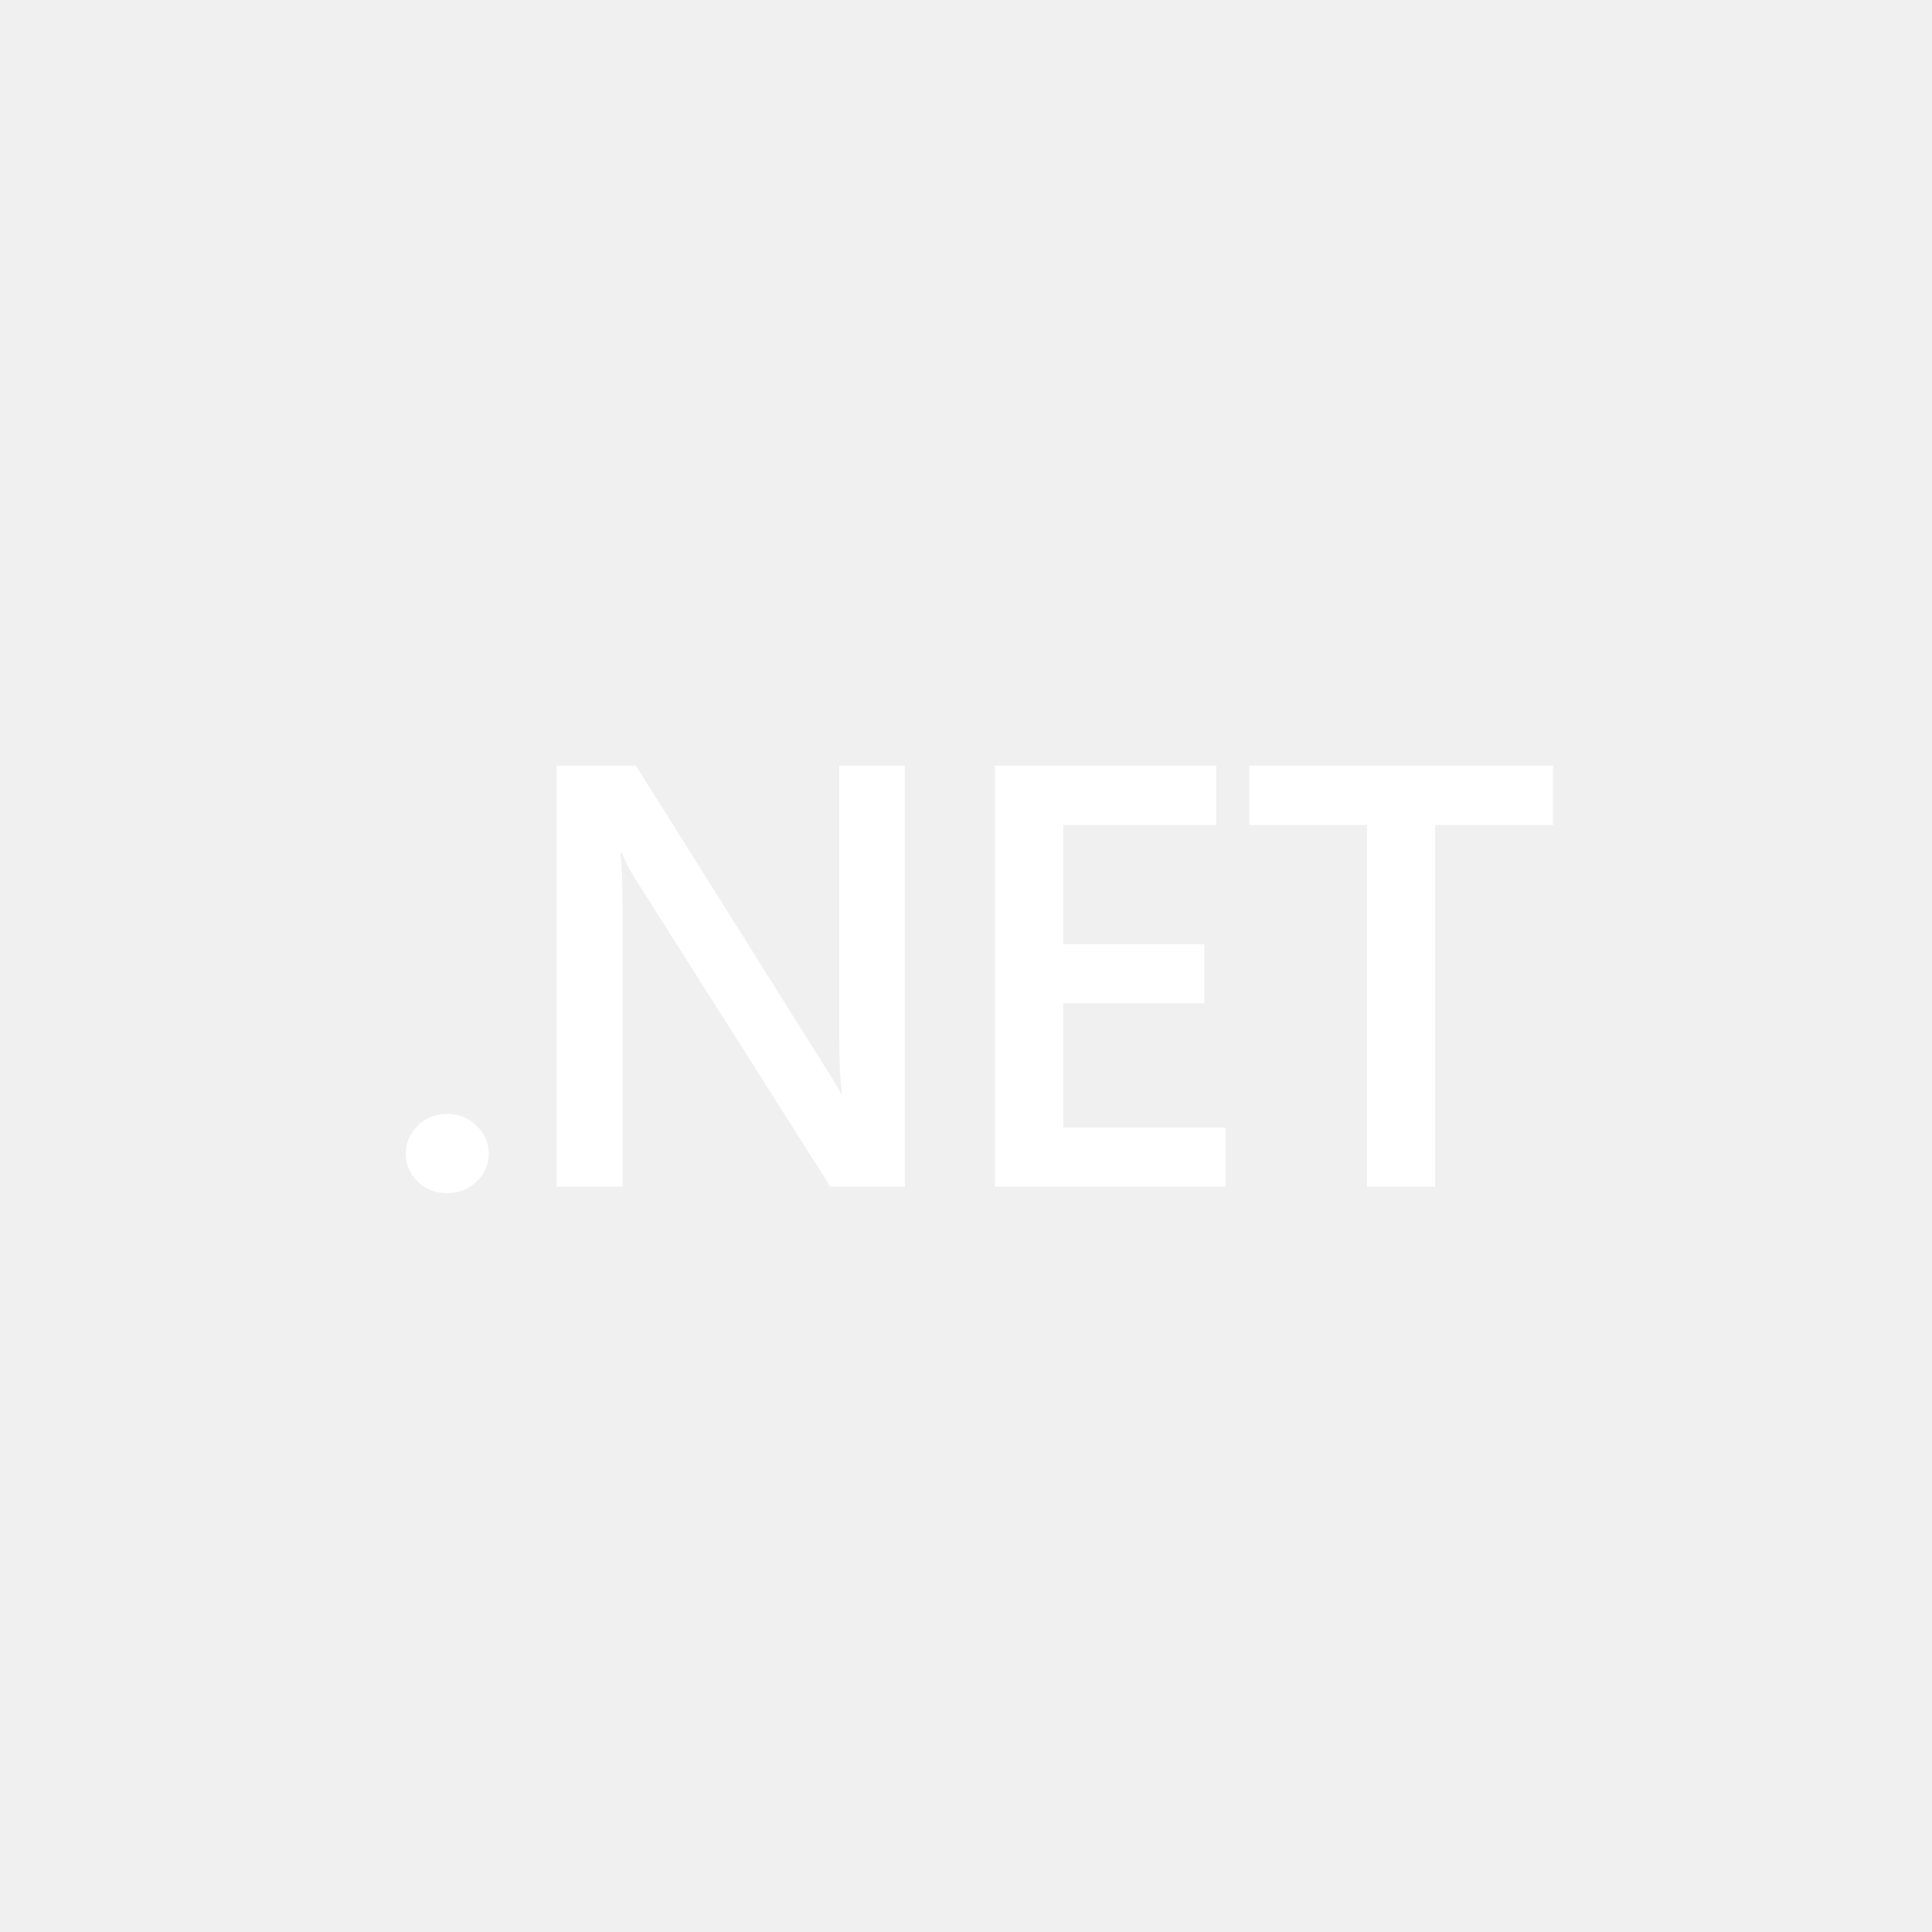
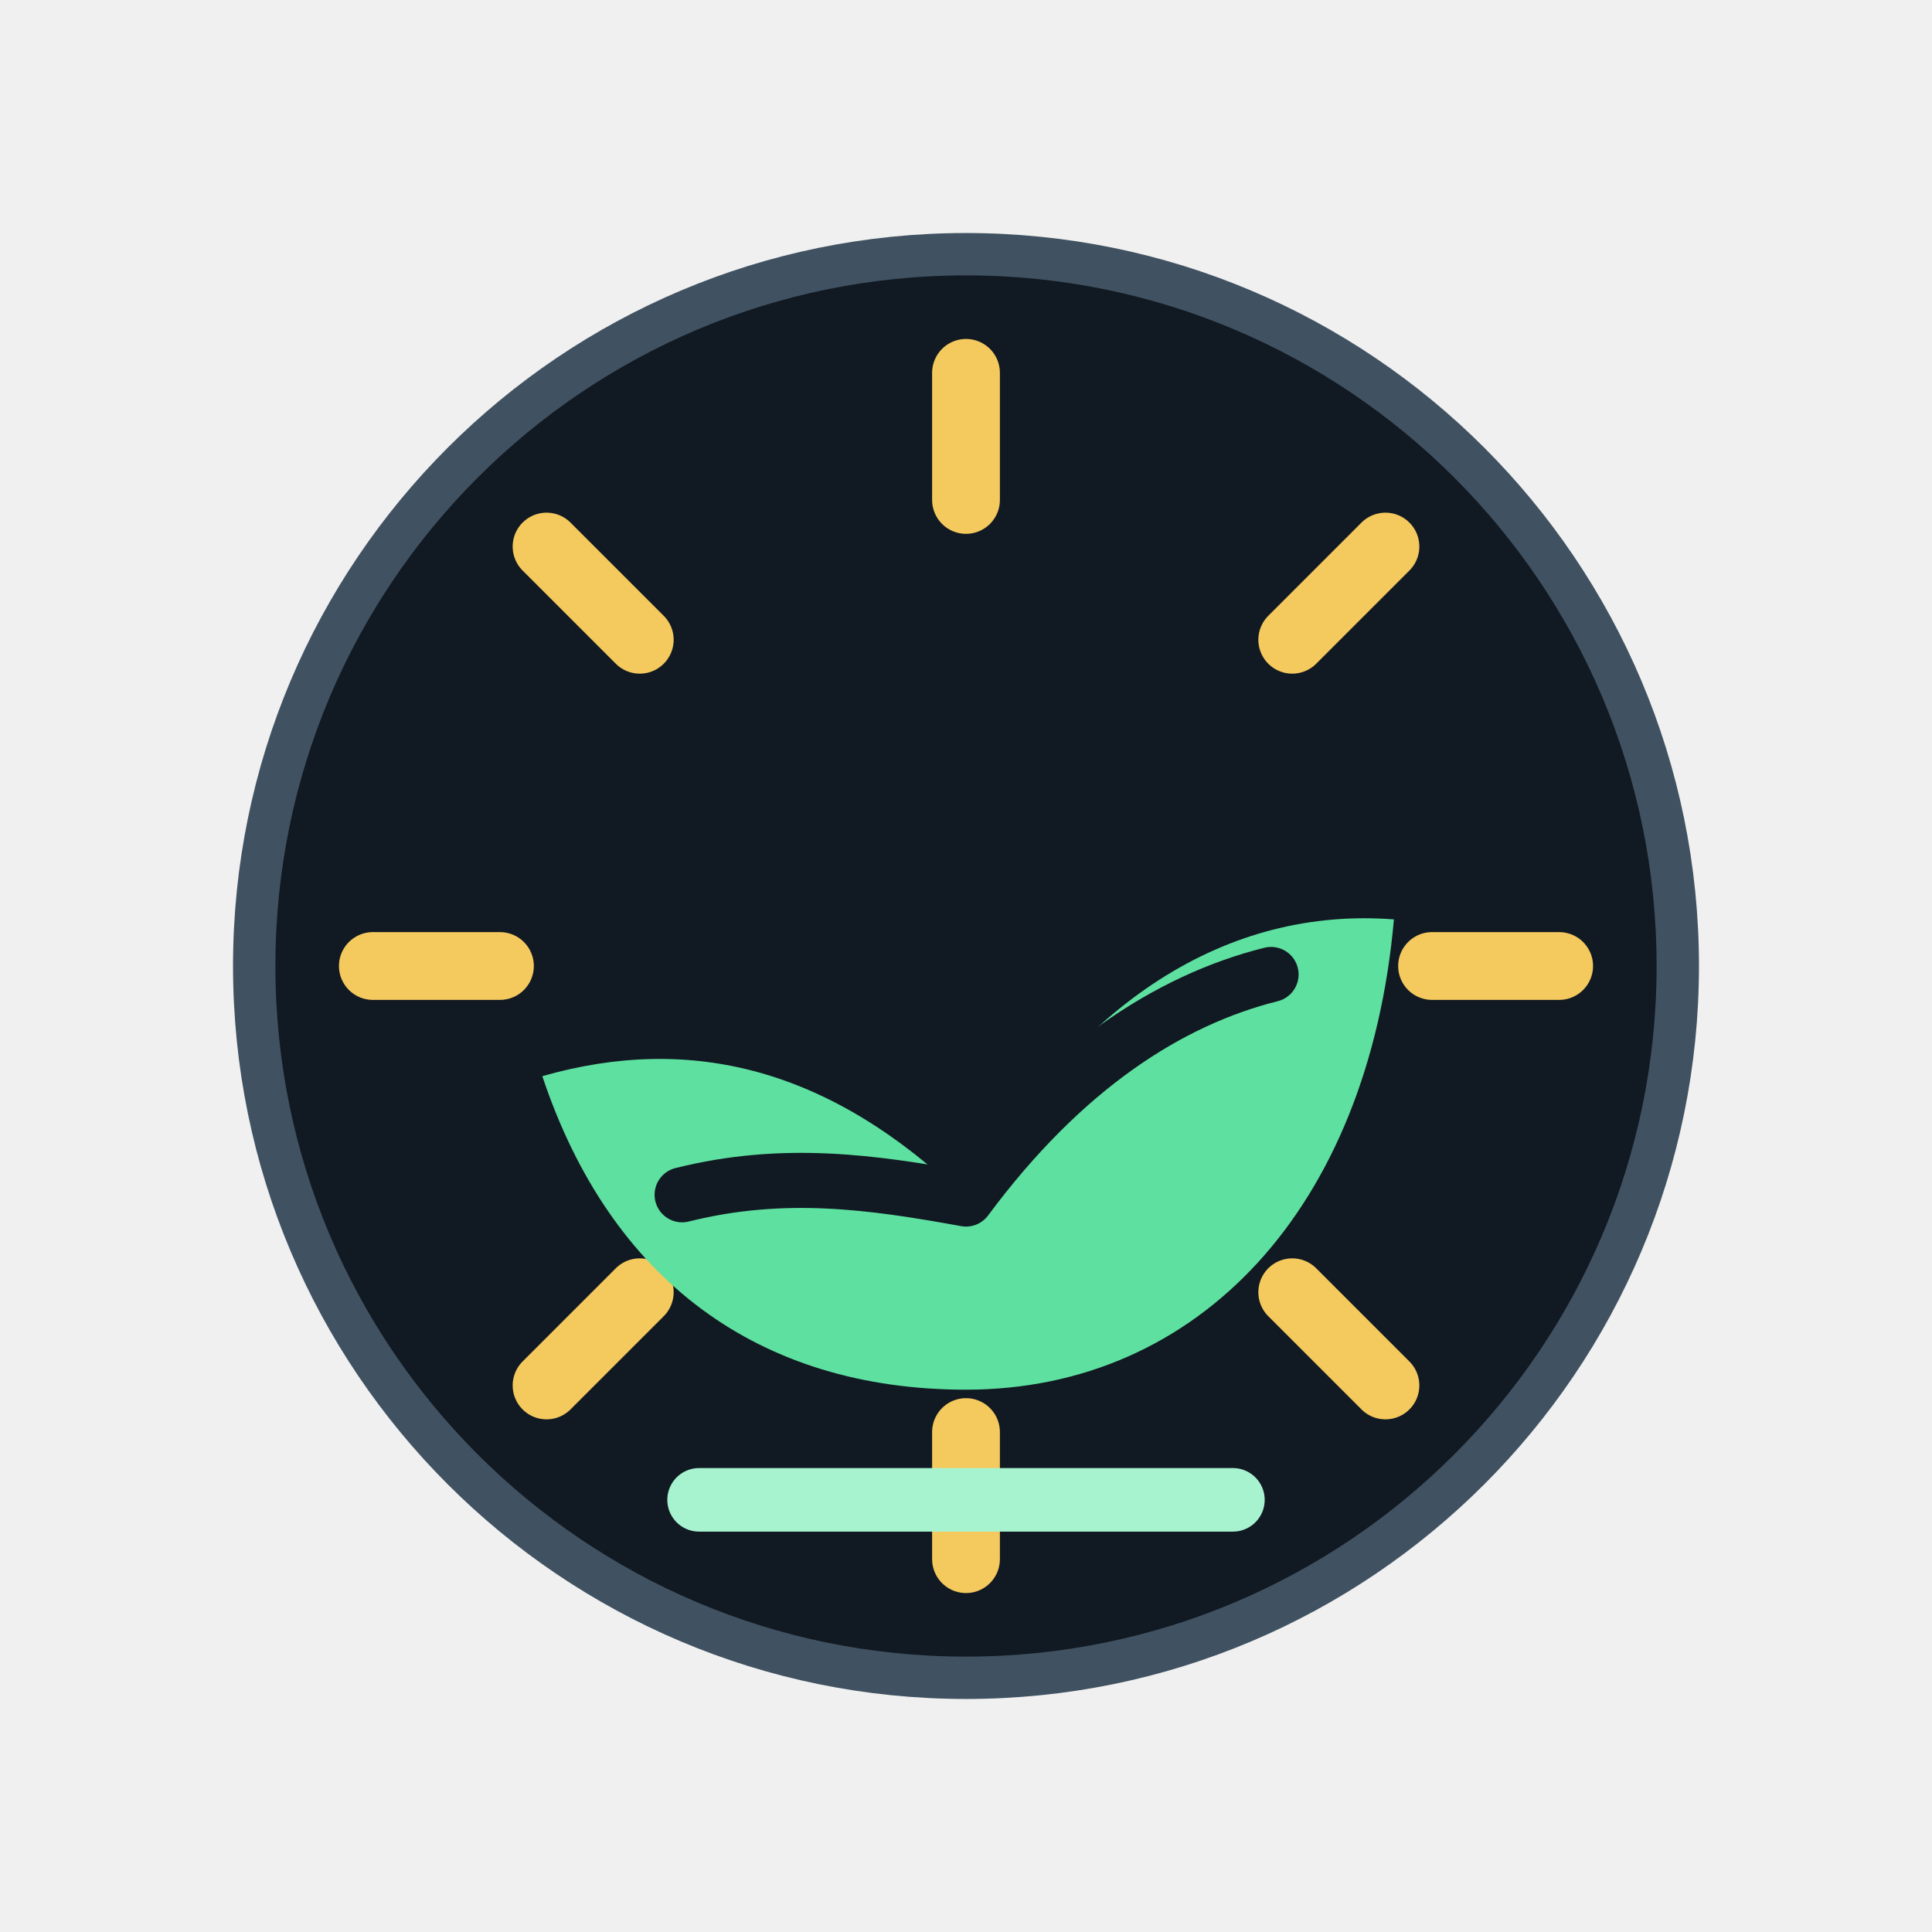
- <svg xmlns="http://www.w3.org/2000/svg" width="456" height="456" viewBox="0 0 456 456" version="1.1" xml:space="preserve" style="fill-rule:evenodd;clip-rule:evenodd;stroke-linejoin:round;stroke-miterlimit:2;">
-   <path d="m 105.5,281.609 c -2.703,0 -5.001,-0.9 -6.893,-2.702 -1.892,-1.848 -2.838,-4.042 -2.838,-6.582 0,-2.587 0.946,-4.804 2.838,-6.652 1.892,-1.848 4.19,-2.772 6.893,-2.772 2.748,0 5.068,0.924 6.96,2.772 1.937,1.848 2.906,4.064 2.906,6.652 0,2.54 -0.968,4.734 -2.906,6.582 -1.892,1.802 -4.212,2.702 -6.96,2.702 z" style="fill:#ffffff;fill-rule:nonzero;stroke-width:0.838" />
-   <path d="M 213.561,280.084 H 195.99 L 149.7,207.054 c -1.171,-1.848 -2.14,-3.765 -2.906,-5.751 h -0.406 c 0.361,2.125 0.541,6.675 0.541,13.65 v 65.132 h -15.543 v -99.36 h 18.719 l 44.737,71.298 c 1.892,2.957 3.109,4.989 3.649,6.098 h 0.27 c -0.45,-2.632 -0.676,-7.09 -0.676,-13.373 v -64.023 h 15.476 z" style="fill:#ffffff;fill-rule:nonzero;stroke-width:0.838" />
-   <path d="m 289.251,280.084 h -54.401 v -99.36 h 52.238 v 13.997 h -36.154 v 28.131 h 33.316 v 13.927 h -33.316 v 29.378 h 38.316 z" style="fill:#ffffff;fill-rule:nonzero;stroke-width:0.838" />
-   <path d="M 366.565,194.721 H 338.722 v 85.363 h -16.084 v -85.363 h -27.775 v -13.997 h 71.701 z" style="fill:#ffffff;fill-rule:nonzero;stroke-width:0.838" />
+ <svg xmlns="http://www.w3.org/2000/svg" width="456" height="456" viewBox="0 0 456 456">
+   <circle cx="228" cy="228" r="168" fill="#111922" stroke="#405161" stroke-width="10" />
+   <g stroke="#F4C95D" stroke-width="16" stroke-linecap="round">
+     <path d="M228 88v30" />
+     <path d="M228 338v30" />
+     <path d="M88 228h30" />
+     <path d="M338 228h30" />
+     <path d="m129 129 22 22" />
+     <path d="m305 305 22 22" />
+     <path d="m327 129-22 22" />
+     <path d="m151 305-22 22" />
+   </g>
+   <path d="M128 254c35-10 68-2 100 29 26-47 62-69 101-66-6 68-46 111-101 111-49 0-84-26-100-74Z" fill="#5EE0A0" />
+   <path d="M161 282c24-6 45-3 67 1m0 0c23-31 48-47 72-53" fill="none" stroke="#111922" stroke-width="13" stroke-linecap="round" />
+   <path d="M165 354h126" stroke="#A7F3D0" stroke-width="15" stroke-linecap="round" />
</svg>
